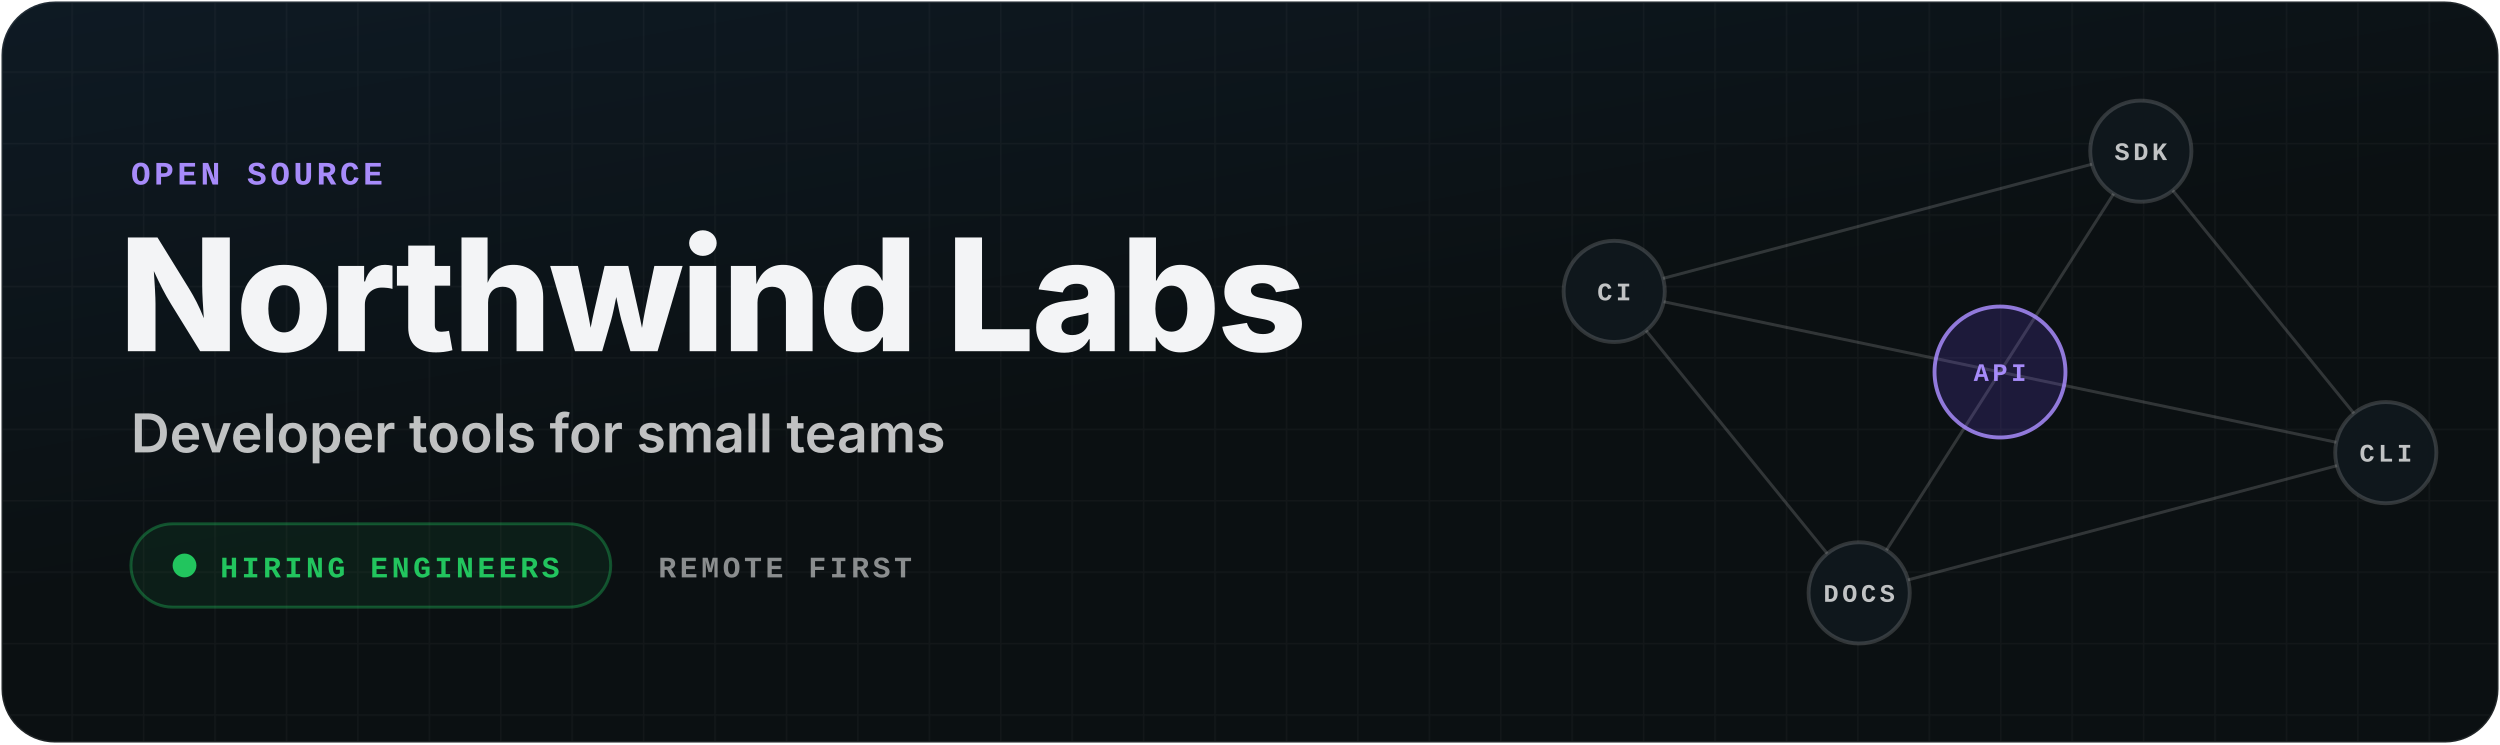
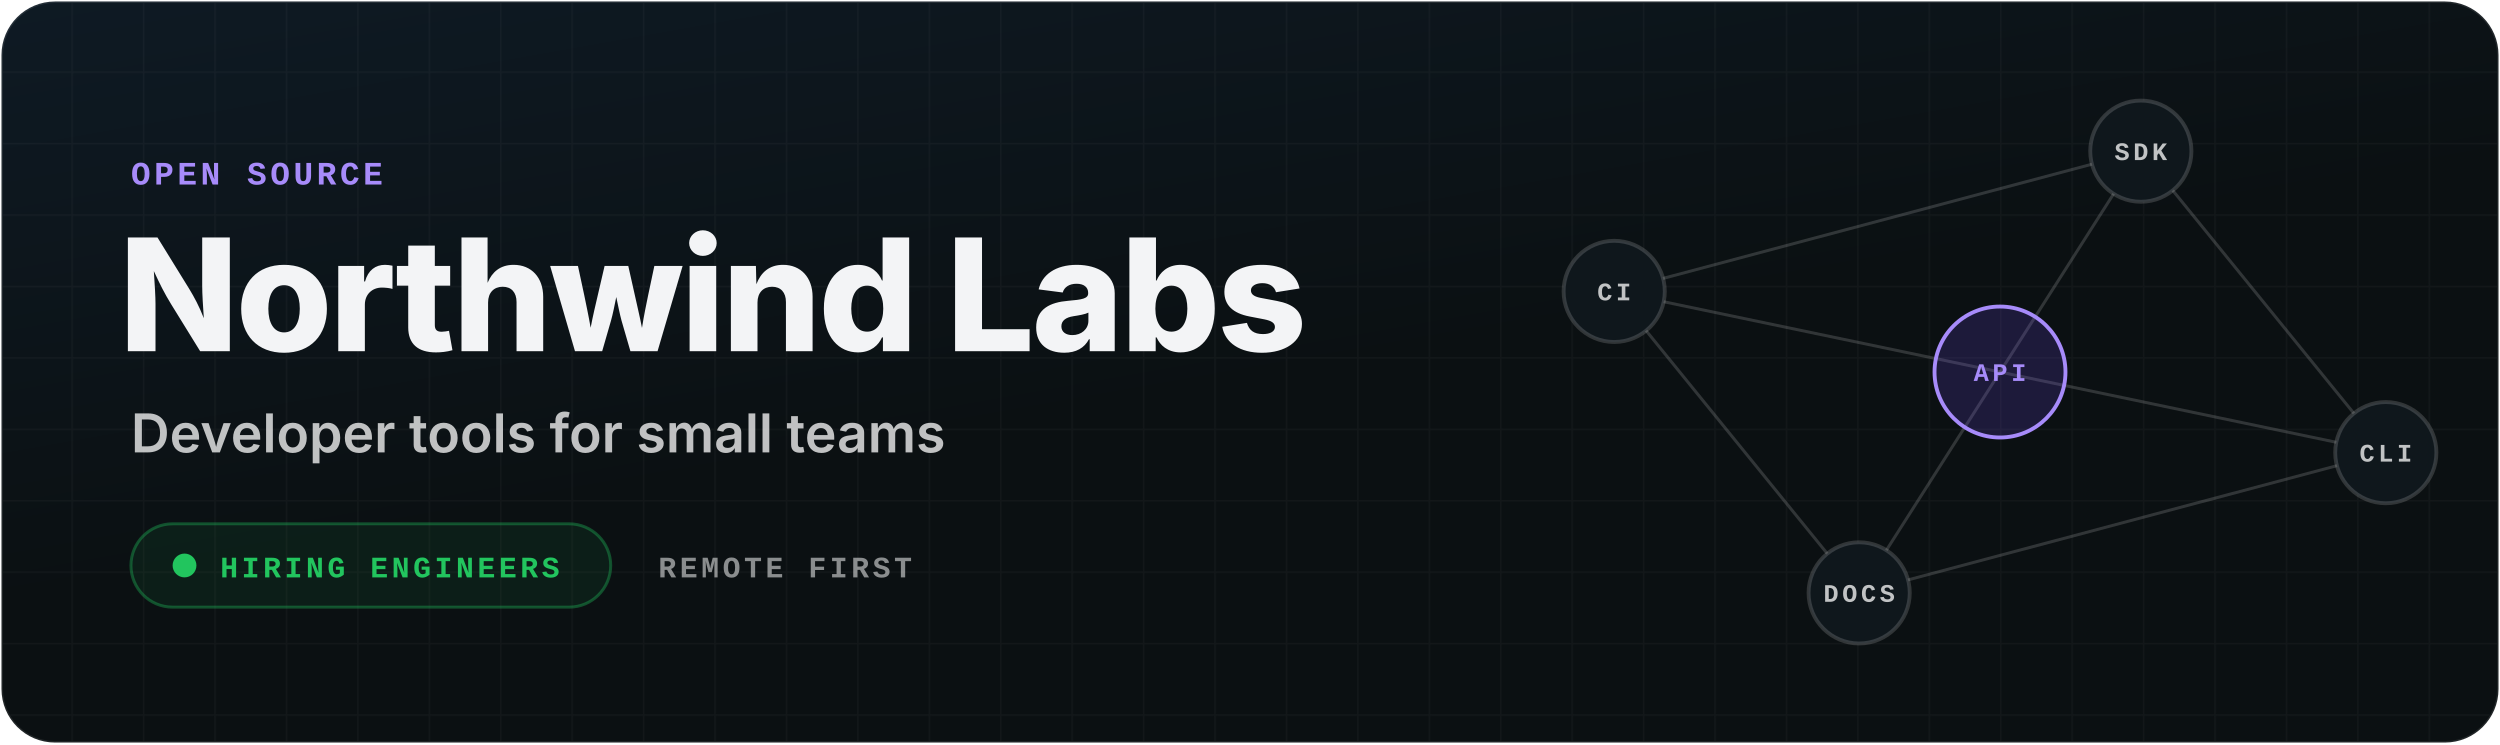
<svg xmlns="http://www.w3.org/2000/svg" width="840" height="250" viewBox="0 0 840 250" role="img" aria-labelledby="sf26d570-title sf26d570-desc" class="sf26d570-root">
  <style>.sf26d570-m{font-family:'JetBrains Mono','SFMono-Regular',Consolas,'Liberation Mono',Menlo,monospace;font-weight:700;letter-spacing:1.2px}.sf26d570-s{font-family:'Segoe UI',Inter,-apple-system,BlinkMacSystemFont,Helvetica,Arial,sans-serif;font-weight:600}.sf26d570-b{font-family:'Segoe UI',Inter,-apple-system,BlinkMacSystemFont,Helvetica,Arial,sans-serif;font-weight:800}</style>
  <defs>
    <pattern id="sf26d570-grid" width="24" height="24" patternUnits="userSpaceOnUse">
      <path d="M24 0H0V24" fill="none" stroke="rgba(255,255,255,0.035)" stroke-width="1" />
    </pattern>
    <linearGradient id="sf26d570-scan" x1="0" x2="1">
      <stop offset="0" stop-color="#a78bfa" stop-opacity="0" />
      <stop offset="0.5" stop-color="#a78bfa" stop-opacity="0.1" />
      <stop offset="1" stop-color="#a78bfa" stop-opacity="0" />
    </linearGradient>
    <clipPath id="sf26d570-card">
      <rect x="1" y="1" width="838" height="248" rx="18" />
    </clipPath>
    <linearGradient id="sf26d570-bg" x1="0" y1="0" x2="0.6" y2="1">
      <stop offset="0" stop-color="#0e1a24" />
      <stop offset="0.6" stop-color="#0b1012" />
    </linearGradient>
  </defs>
  <rect x="0.5" y="0.5" width="839" height="249" rx="18" fill="url(#sf26d570-bg)" stroke="rgba(255,255,255,0.09)" />
  <g clip-path="url(#sf26d570-card)">
    <rect width="840" height="250" fill="url(#sf26d570-grid)" />
    <rect x="-200" y="0" width="200" height="250" fill="url(#sf26d570-scan)">
      <animateTransform attributeName="transform" type="translate" values="0 0;1240 0" keyTimes="0;1" dur="9s" repeatCount="indefinite" />
    </rect>
  </g>
  <text class="sf26d570-m" x="44" y="62" fill="#a78bfa" font-size="11">OPEN SOURCE</text>
  <text class="sf26d570-b" x="40" y="118" fill="#f3f4f6" font-size="52.5" letter-spacing="-1">Northwind Labs</text>
  <text class="sf26d570-s" x="44" y="152" fill="rgba(255,255,255,0.74)" font-size="18">Developer tools for small teams<animate attributeName="opacity" values="0;1;1;0;0" keyTimes="0;0.04;0.293;0.333;1" dur="9s" repeatCount="indefinite" />
  </text>
  <text class="sf26d570-s" x="44" y="152" fill="rgba(255,255,255,0.74)" font-size="18" opacity="0">Docs, CLI and API in one repo<animate attributeName="opacity" values="0;0;1;1;0;0" keyTimes="0;0.333;0.373;0.627;0.667;1" dur="9s" repeatCount="indefinite" />
  </text>
  <text class="sf26d570-s" x="44" y="152" fill="rgba(255,255,255,0.74)" font-size="18" opacity="0">Shipping every Friday<animate attributeName="opacity" values="0;0;1;1;0" keyTimes="0;0.667;0.707;0.96;1" dur="9s" repeatCount="indefinite" />
  </text>
  <rect x="44" y="176" width="161.2" height="28" rx="14" fill="rgba(34,197,94,0.08)" stroke="rgba(34,197,94,0.35)" />
  <circle cx="62" cy="190" r="4" fill="#22c55e">
    <animate attributeName="opacity" values="1;0.35;1" keyTimes="0;0.5;1" dur="1.8s" repeatCount="indefinite" />
  </circle>
  <text class="sf26d570-m" x="74" y="194" fill="#22c55e" font-size="10" letter-spacing="1">HIRING ENGINEERS</text>
  <text class="sf26d570-m" x="221.2" y="194" fill="rgba(255,255,255,0.52)" font-size="10">REMOTE FIRST</text>
  <line x1="672" y1="125" x2="719.32" y2="50.79" stroke="rgba(255,255,255,0.16)" stroke-width="1" />
  <line x1="672" y1="125" x2="801.63" y2="152.09" stroke="rgba(255,255,255,0.16)" stroke-width="1" />
  <line x1="672" y1="125" x2="624.68" y2="199.21" stroke="rgba(255,255,255,0.16)" stroke-width="1" />
  <line x1="672" y1="125" x2="542.37" y2="97.91" stroke="rgba(255,255,255,0.16)" stroke-width="1" />
  <line x1="719.32" y1="50.79" x2="801.63" y2="152.09" stroke="rgba(255,255,255,0.16)" stroke-width="1" />
  <line x1="801.63" y1="152.09" x2="624.68" y2="199.21" stroke="rgba(255,255,255,0.16)" stroke-width="1" />
  <line x1="624.68" y1="199.21" x2="542.37" y2="97.91" stroke="rgba(255,255,255,0.16)" stroke-width="1" />
  <line x1="542.37" y1="97.91" x2="719.32" y2="50.79" stroke="rgba(255,255,255,0.16)" stroke-width="1" />
  <circle r="2.6" fill="#a78bfa" opacity="0">
    <animate attributeName="opacity" values="0;1;1;0;0" keyTimes="0;0.06;0.44;0.5;1" dur="2.25s" repeatCount="indefinite" />
    <animateMotion path="M672 125 L719.32 50.79" keyPoints="0;0;1;1" keyTimes="0;0;0.5;1" calcMode="linear" dur="2.25s" repeatCount="indefinite" />
  </circle>
  <circle r="2.6" fill="#a78bfa" opacity="0">
    <animate attributeName="opacity" values="0;0;1;1;0;0" keyTimes="0;0.125;0.185;0.565;0.625;1" dur="2.25s" repeatCount="indefinite" />
    <animateMotion path="M672 125 L801.63 152.09" keyPoints="0;0;1;1" keyTimes="0;0.125;0.625;1" calcMode="linear" dur="2.25s" repeatCount="indefinite" />
  </circle>
  <circle r="2.6" fill="#a78bfa" opacity="0">
    <animate attributeName="opacity" values="0;0;1;1;0;0" keyTimes="0;0.25;0.31;0.69;0.75;1" dur="2.25s" repeatCount="indefinite" />
    <animateMotion path="M672 125 L624.68 199.21" keyPoints="0;0;1;1" keyTimes="0;0.25;0.75;1" calcMode="linear" dur="2.25s" repeatCount="indefinite" />
  </circle>
  <circle r="2.6" fill="#a78bfa" opacity="0">
    <animate attributeName="opacity" values="0;0;1;1;0;0" keyTimes="0;0.375;0.435;0.815;0.875;1" dur="2.25s" repeatCount="indefinite" />
    <animateMotion path="M672 125 L542.37 97.91" keyPoints="0;0;1;1" keyTimes="0;0.375;0.875;1" calcMode="linear" dur="2.25s" repeatCount="indefinite" />
  </circle>
-   <circle cx="672" cy="125" r="22" fill="rgba(116,75,238,0.18)" stroke="rgba(167,139,250,0.85)" stroke-width="1.3">
+   <circle cx="672" cy="125" r="22" fill="rgba(116,75,238,0.18)" stroke="#a78bfa" stroke-width="1.3">
    <animate attributeName="r" values="22;23.5;22" keyTimes="0;0.5;1" dur="3s" repeatCount="indefinite" />
  </circle>
  <text class="sf26d570-m" x="672" y="128" fill="#a78bfa" font-size="8.5" text-anchor="middle" letter-spacing="0.6">API</text>
  <circle cx="719.32" cy="50.79" r="17" fill="#0f171c" stroke="rgba(255,255,255,0.16)" stroke-width="1.3">
    <animate attributeName="r" values="17;17;18.5;17" keyTimes="0;0.125;0.625;1" dur="3s" repeatCount="indefinite" />
  </circle>
  <text class="sf26d570-m" x="719.32" y="53.79" fill="rgba(255,255,255,0.74)" font-size="8.5" text-anchor="middle" letter-spacing="0.6">SDK</text>
  <circle cx="801.63" cy="152.09" r="17" fill="#0f171c" stroke="rgba(255,255,255,0.16)" stroke-width="1.3">
    <animate attributeName="r" values="17;17;18.5;17" keyTimes="0;0.25;0.75;1" dur="3s" repeatCount="indefinite" />
  </circle>
  <text class="sf26d570-m" x="801.63" y="155.09" fill="rgba(255,255,255,0.74)" font-size="8.5" text-anchor="middle" letter-spacing="0.6">CLI</text>
  <circle cx="624.68" cy="199.21" r="17" fill="#0f171c" stroke="rgba(255,255,255,0.16)" stroke-width="1.3">
    <animate attributeName="r" values="17;17;18.5;17" keyTimes="0;0.375;0.875;1" dur="3s" repeatCount="indefinite" />
  </circle>
  <text class="sf26d570-m" x="624.68" y="202.21" fill="rgba(255,255,255,0.74)" font-size="8.5" text-anchor="middle" letter-spacing="0.6">DOCS</text>
  <circle cx="542.37" cy="97.91" r="17" fill="#0f171c" stroke="rgba(255,255,255,0.16)" stroke-width="1.3">
    <animate attributeName="r" values="17;18.5;17" keyTimes="0;0.5;1" dur="3s" repeatCount="indefinite" />
  </circle>
  <text class="sf26d570-m" x="542.37" y="100.91" fill="rgba(255,255,255,0.74)" font-size="8.5" text-anchor="middle" letter-spacing="0.6">CI</text>
</svg>
